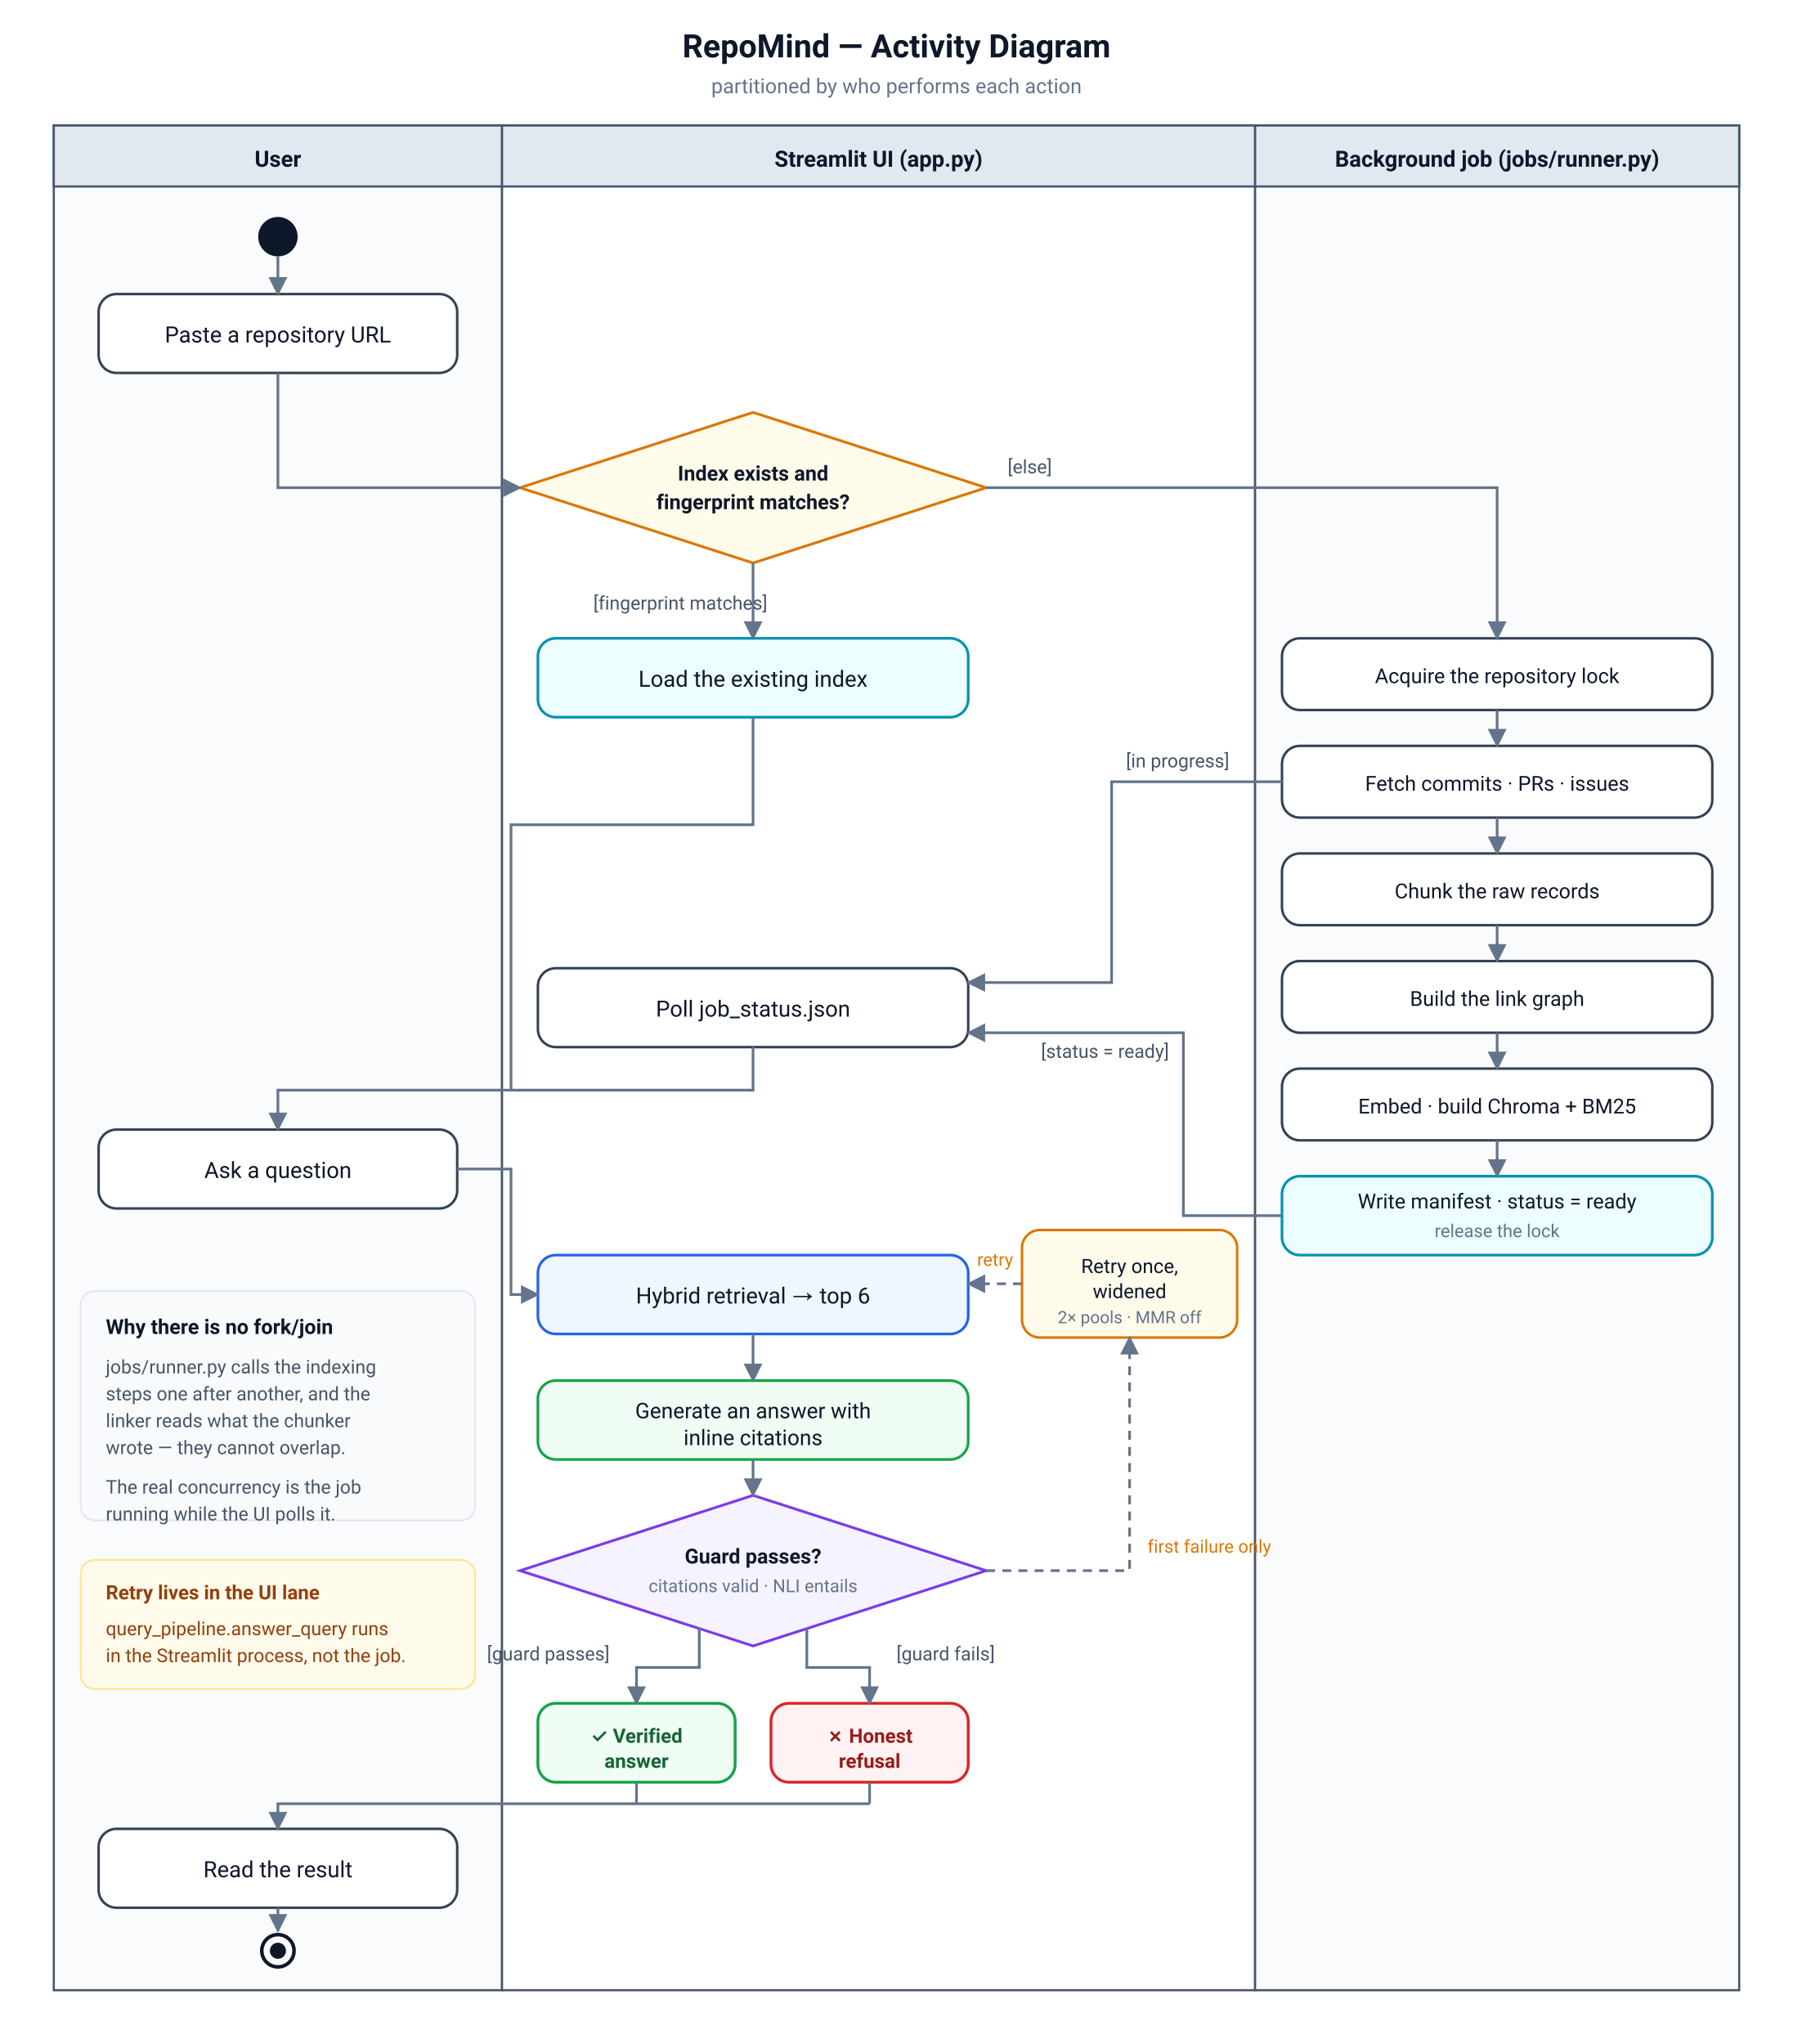
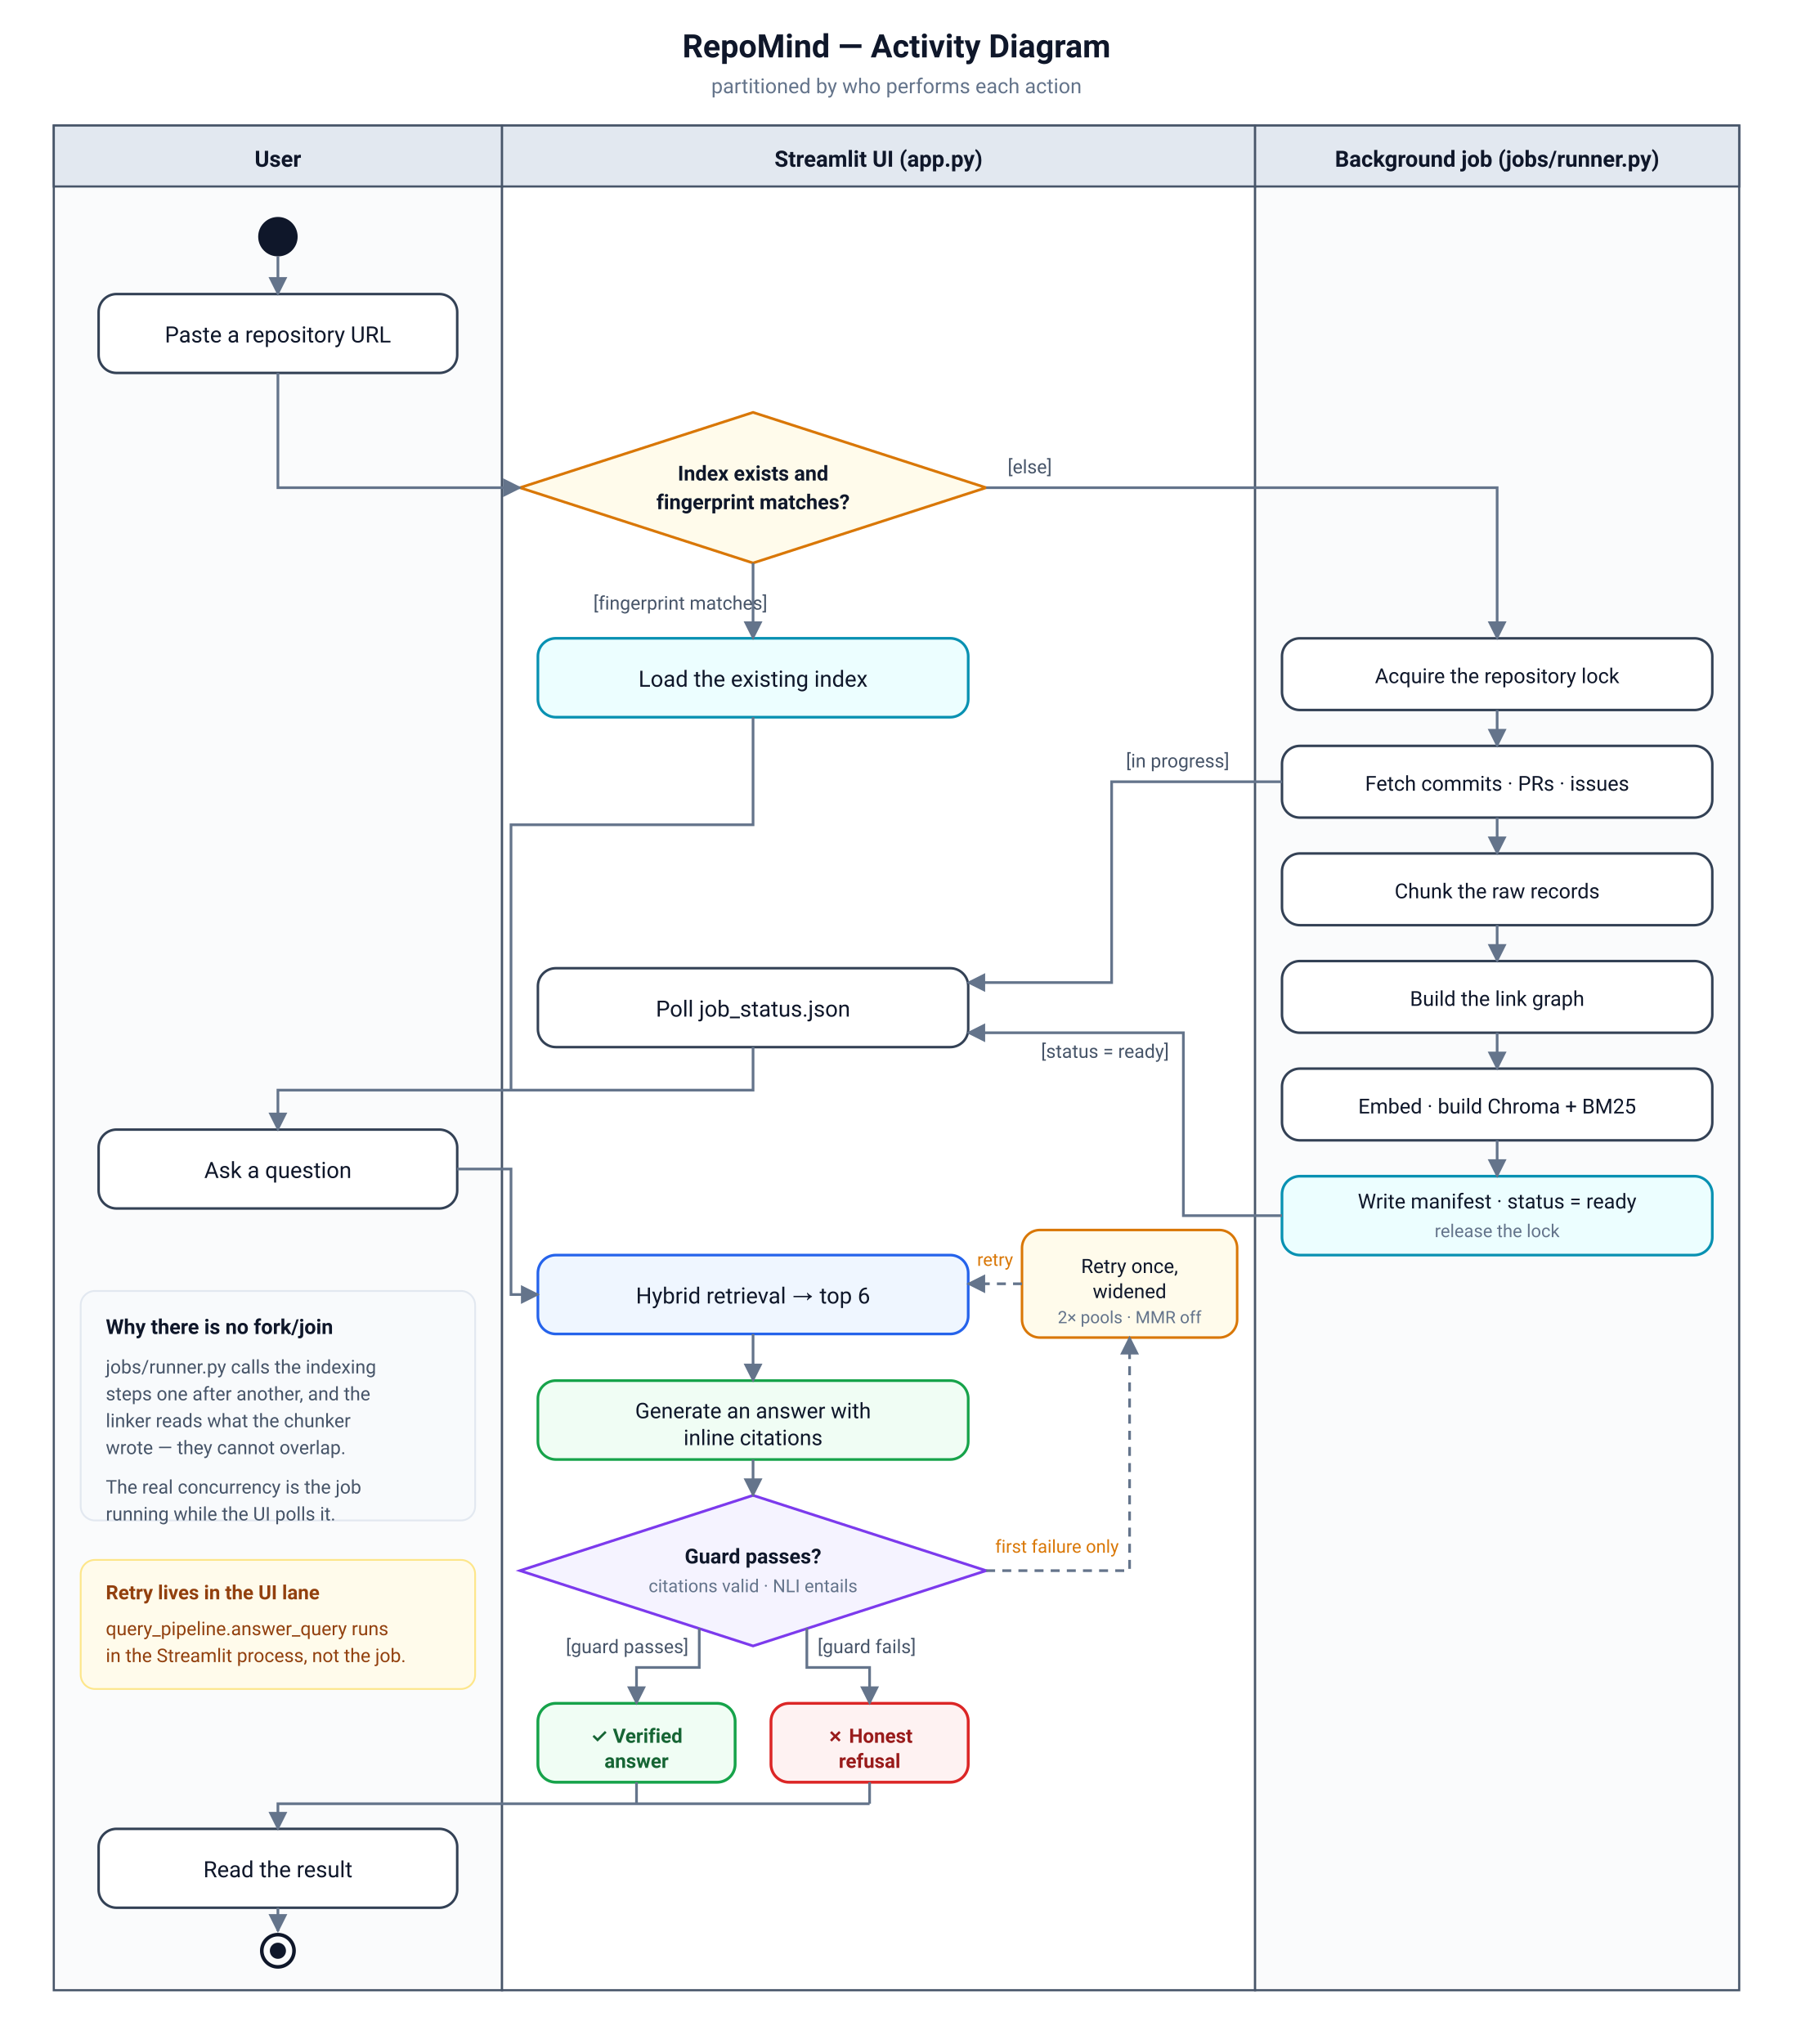
<svg xmlns="http://www.w3.org/2000/svg" viewBox="0 0 1000 1140" width="1000" height="1140" font-family="system-ui, -apple-system, 'Segoe UI', Roboto, Helvetica, Arial, sans-serif">
  <defs>
    <marker id="a" viewBox="0 0 10 10" refX="9" refY="5" markerWidth="7" markerHeight="7" orient="auto-start-reverse">
      <path d="M0,0 L10,5 L0,10 z" fill="#64748b" />
    </marker>
  </defs>
  <rect width="1000" height="1140" fill="#ffffff" />
  <text x="500" y="32" text-anchor="middle" font-size="18" font-weight="700" fill="#0f172a">RepoMind — Activity Diagram</text>
  <text x="500" y="52" text-anchor="middle" font-size="11.5" fill="#64748b">partitioned by who performs each action</text>
  <g>
    <rect x="30" y="70" width="250" height="1040" fill="#fafbfc" stroke="#475569" stroke-width="1.2" />
    <rect x="280" y="70" width="420" height="1040" fill="#ffffff" stroke="#475569" stroke-width="1.2" />
    <rect x="700" y="70" width="270" height="1040" fill="#fafbfc" stroke="#475569" stroke-width="1.2" />
    <rect x="30" y="70" width="250" height="34" fill="#e2e8f0" stroke="#475569" stroke-width="1.2" />
    <rect x="280" y="70" width="420" height="34" fill="#e2e8f0" stroke="#475569" stroke-width="1.2" />
    <rect x="700" y="70" width="270" height="34" fill="#e2e8f0" stroke="#475569" stroke-width="1.2" />
    <text x="155" y="93" text-anchor="middle" font-size="12.5" font-weight="700" fill="#0f172a">User</text>
    <text x="490" y="93" text-anchor="middle" font-size="12.5" font-weight="700" fill="#0f172a">Streamlit UI (app.py)</text>
    <text x="835" y="93" text-anchor="middle" font-size="12.5" font-weight="700" fill="#0f172a">Background job (jobs/runner.py)</text>
  </g>
  <circle cx="155" cy="132" r="11" fill="#0f172a" />
  <rect x="55" y="164" width="200" height="44" rx="10" fill="#fff" stroke="#334155" stroke-width="1.4" />
  <text x="155" y="191" text-anchor="middle" font-size="12.5" fill="#0f172a">Paste a repository URL</text>
  <rect x="55" y="630" width="200" height="44" rx="10" fill="#fff" stroke="#334155" stroke-width="1.4" />
  <text x="155" y="657" text-anchor="middle" font-size="12.5" fill="#0f172a">Ask a question</text>
  <rect x="55" y="1020" width="200" height="44" rx="10" fill="#fff" stroke="#334155" stroke-width="1.4" />
  <text x="155" y="1047" text-anchor="middle" font-size="12.5" fill="#0f172a">Read the result</text>
  <circle cx="155" cy="1088" r="9" fill="none" stroke="#0f172a" stroke-width="2" />
  <circle cx="155" cy="1088" r="4.5" fill="#0f172a" />
  <path d="M420,230 L550,272 L420,314 L290,272 z" fill="#fffbeb" stroke="#d97706" stroke-width="1.5" />
  <text x="420" y="268" text-anchor="middle" font-size="11.5" font-weight="600" fill="#0f172a">Index exists and</text>
  <text x="420" y="284" text-anchor="middle" font-size="11.5" font-weight="600" fill="#0f172a">fingerprint matches?</text>
  <rect x="300" y="356" width="240" height="44" rx="10" fill="#ecfeff" stroke="#0891b2" stroke-width="1.5" />
  <text x="420" y="383" text-anchor="middle" font-size="12.5" fill="#0f172a">Load the existing index</text>
  <rect x="300" y="540" width="240" height="44" rx="10" fill="#fff" stroke="#334155" stroke-width="1.4" />
  <text x="420" y="567" text-anchor="middle" font-size="12.5" fill="#0f172a">Poll job_status.json</text>
  <rect x="300" y="700" width="240" height="44" rx="10" fill="#eff6ff" stroke="#2563eb" stroke-width="1.5" />
  <text x="420" y="727" text-anchor="middle" font-size="12.5" fill="#0f172a">Hybrid retrieval → top 6</text>
  <rect x="300" y="770" width="240" height="44" rx="10" fill="#f0fdf4" stroke="#16a34a" stroke-width="1.5" />
  <text x="420" y="791" text-anchor="middle" font-size="12" fill="#0f172a">Generate an answer with</text>
  <text x="420" y="806" text-anchor="middle" font-size="12" fill="#0f172a">inline citations</text>
  <rect x="570" y="686" width="120" height="60" rx="10" fill="#fffbeb" stroke="#d97706" stroke-width="1.4" />
  <text x="630" y="710" text-anchor="middle" font-size="11" fill="#0f172a">Retry once,</text>
  <text x="630" y="724" text-anchor="middle" font-size="11" fill="#0f172a">widened</text>
  <text x="630" y="738" text-anchor="middle" font-size="9.5" fill="#64748b">2× pools · MMR off</text>
  <path d="M420,834 L550,876 L420,918 L290,876 z" fill="#f5f3ff" stroke="#7c3aed" stroke-width="1.5" />
  <text x="420" y="872" text-anchor="middle" font-size="11.5" font-weight="600" fill="#0f172a">Guard passes?</text>
  <text x="420" y="888" text-anchor="middle" font-size="10" fill="#64748b">citations valid · NLI entails</text>
  <rect x="300" y="950" width="110" height="44" rx="10" fill="#f0fdf4" stroke="#16a34a" stroke-width="1.6" />
  <text x="355" y="972" text-anchor="middle" font-size="11" font-weight="600" fill="#166534">✓ Verified</text>
  <text x="355" y="986" text-anchor="middle" font-size="11" font-weight="600" fill="#166534">answer</text>
  <rect x="430" y="950" width="110" height="44" rx="10" fill="#fef2f2" stroke="#dc2626" stroke-width="1.6" />
  <text x="485" y="972" text-anchor="middle" font-size="11" font-weight="600" fill="#991b1b">✗ Honest</text>
  <text x="485" y="986" text-anchor="middle" font-size="11" font-weight="600" fill="#991b1b">refusal</text>
  <g>
    <rect x="715" y="356" width="240" height="40" rx="10" fill="#fff" stroke="#334155" stroke-width="1.4" />
    <text x="835" y="381" text-anchor="middle" font-size="11.5" fill="#0f172a">Acquire the repository lock</text>
    <rect x="715" y="416" width="240" height="40" rx="10" fill="#fff" stroke="#334155" stroke-width="1.4" />
    <text x="835" y="441" text-anchor="middle" font-size="11.5" fill="#0f172a">Fetch commits · PRs · issues</text>
    <rect x="715" y="476" width="240" height="40" rx="10" fill="#fff" stroke="#334155" stroke-width="1.4" />
    <text x="835" y="501" text-anchor="middle" font-size="11.5" fill="#0f172a">Chunk the raw records</text>
    <rect x="715" y="536" width="240" height="40" rx="10" fill="#fff" stroke="#334155" stroke-width="1.4" />
    <text x="835" y="561" text-anchor="middle" font-size="11.5" fill="#0f172a">Build the link graph</text>
    <rect x="715" y="596" width="240" height="40" rx="10" fill="#fff" stroke="#334155" stroke-width="1.4" />
    <text x="835" y="621" text-anchor="middle" font-size="11.5" fill="#0f172a">Embed · build Chroma + BM25</text>
    <rect x="715" y="656" width="240" height="44" rx="10" fill="#ecfeff" stroke="#0891b2" stroke-width="1.5" />
    <text x="835" y="674" text-anchor="middle" font-size="11.5" fill="#0f172a">Write manifest · status = ready</text>
    <text x="835" y="690" text-anchor="middle" font-size="10" fill="#64748b">release the lock</text>
  </g>
  <g stroke="#64748b" stroke-width="1.5" fill="none">
    <line x1="155" y1="143" x2="155" y2="164" marker-end="url(#a)" />
    <path d="M155,208 L155,272 L290,272" marker-end="url(#a)" />
    <line x1="420" y1="314" x2="420" y2="356" marker-end="url(#a)" />
    <path d="M550,272 L835,272 L835,356" marker-end="url(#a)" />
    <line x1="835" y1="396" x2="835" y2="416" marker-end="url(#a)" />
    <line x1="835" y1="456" x2="835" y2="476" marker-end="url(#a)" />
    <line x1="835" y1="516" x2="835" y2="536" marker-end="url(#a)" />
    <line x1="835" y1="576" x2="835" y2="596" marker-end="url(#a)" />
    <line x1="835" y1="636" x2="835" y2="656" marker-end="url(#a)" />
    <path d="M715,436 L620,436 L620,548 L540,548" marker-end="url(#a)" />
    <path d="M715,678 L660,678 L660,576 L540,576" marker-end="url(#a)" />
    <path d="M420,400 L420,460 L285,460 L285,608" />
    <path d="M420,584 L420,608 L285,608" />
    <path d="M285,608 L155,608 L155,630" marker-end="url(#a)" />
    <path d="M255,652 L285,652 L285,722 L300,722" marker-end="url(#a)" />
    <line x1="420" y1="744" x2="420" y2="770" marker-end="url(#a)" />
    <line x1="420" y1="814" x2="420" y2="834" marker-end="url(#a)" />
    <path d="M390,908 L390,930 L355,930 L355,950" marker-end="url(#a)" />
    <path d="M450,908 L450,930 L485,930 L485,950" marker-end="url(#a)" />
    <path d="M550,876 L630,876 L630,746" stroke-dasharray="5 4" marker-end="url(#a)" />
    <path d="M570,716 L540,716" stroke-dasharray="5 4" marker-end="url(#a)" />
    <path d="M355,994 L355,1006" />
    <path d="M485,994 L485,1006" />
    <path d="M485,1006 L155,1006 L155,1020" marker-end="url(#a)" />
    <line x1="155" y1="1064" x2="155" y2="1077" marker-end="url(#a)" />
  </g>
  <g font-size="10.5" fill="#475569">
    <text x="428" y="340" text-anchor="end">[fingerprint matches]</text>
    <text x="562" y="264">[else]</text>
    <text x="628" y="428">[in progress]</text>
    <text x="652" y="590" text-anchor="end">[status = ready]</text>
-     <text x="340" y="926" text-anchor="end">[guard passes]</text>
-     <text x="500" y="926">[guard fails]</text>
-     <text x="640" y="866" font-size="10" fill="#d97706">first failure only</text>
+     <text x="384" y="922" text-anchor="end">[guard passes]</text>
+     <text x="456" y="922">[guard fails]</text>
+     <text x="624" y="866" text-anchor="end" font-size="10" fill="#d97706">first failure only</text>
    <text x="555" y="706" text-anchor="middle" font-size="10" fill="#d97706">retry</text>
  </g>
  <rect x="45" y="720" width="220" height="128" rx="8" fill="#f8fafc" stroke="#e2e8f0" />
  <text x="59" y="744" font-size="11.5" font-weight="700" fill="#0f172a">Why there is no fork/join</text>
  <text x="59" y="766" font-size="10.5" fill="#475569">jobs/runner.py calls the indexing</text>
  <text x="59" y="781" font-size="10.5" fill="#475569">steps one after another, and the</text>
  <text x="59" y="796" font-size="10.5" fill="#475569">linker reads what the chunker</text>
  <text x="59" y="811" font-size="10.5" fill="#475569">wrote — they cannot overlap.</text>
  <text x="59" y="833" font-size="10.5" fill="#475569">The real concurrency is the job</text>
  <text x="59" y="848" font-size="10.5" fill="#475569">running while the UI polls it.</text>
  <rect x="45" y="870" width="220" height="72" rx="8" fill="#fffbeb" stroke="#fde68a" />
  <text x="59" y="892" font-size="11" font-weight="700" fill="#92400e">Retry lives in the UI lane</text>
  <text x="59" y="912" font-size="10.5" fill="#92400e">query_pipeline.answer_query runs</text>
  <text x="59" y="927" font-size="10.5" fill="#92400e">in the Streamlit process, not the job.</text>
</svg>
